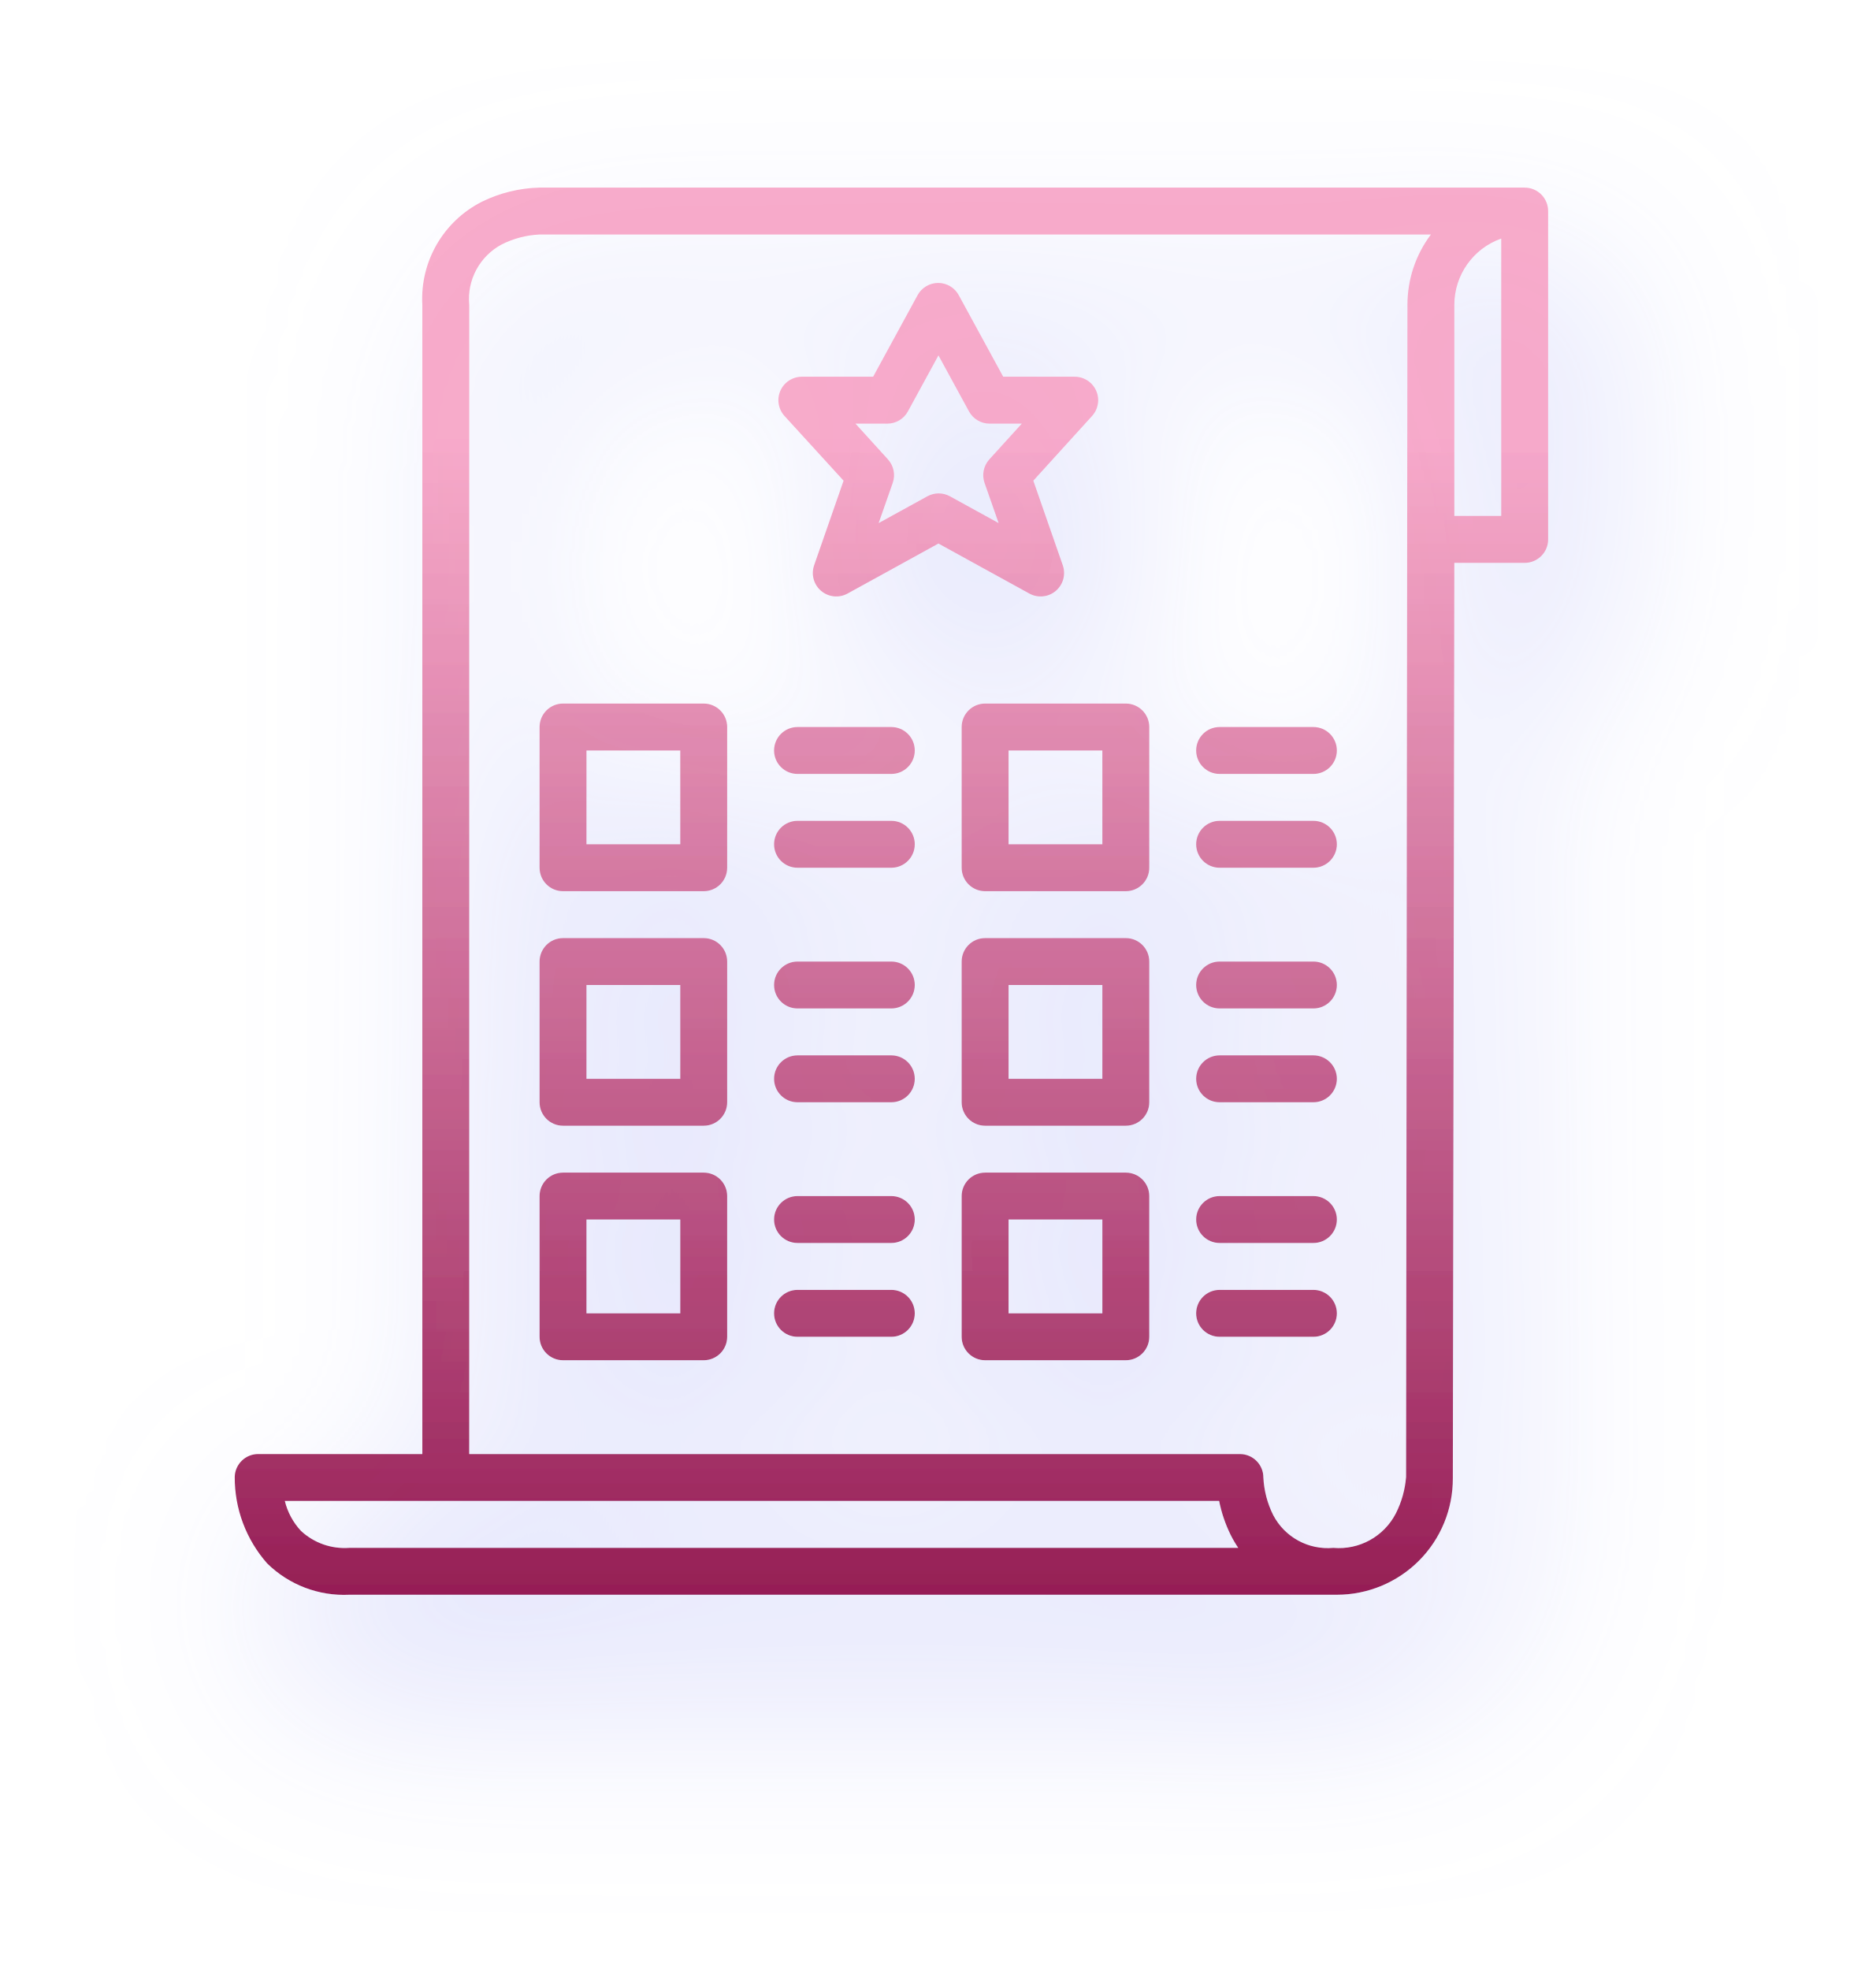
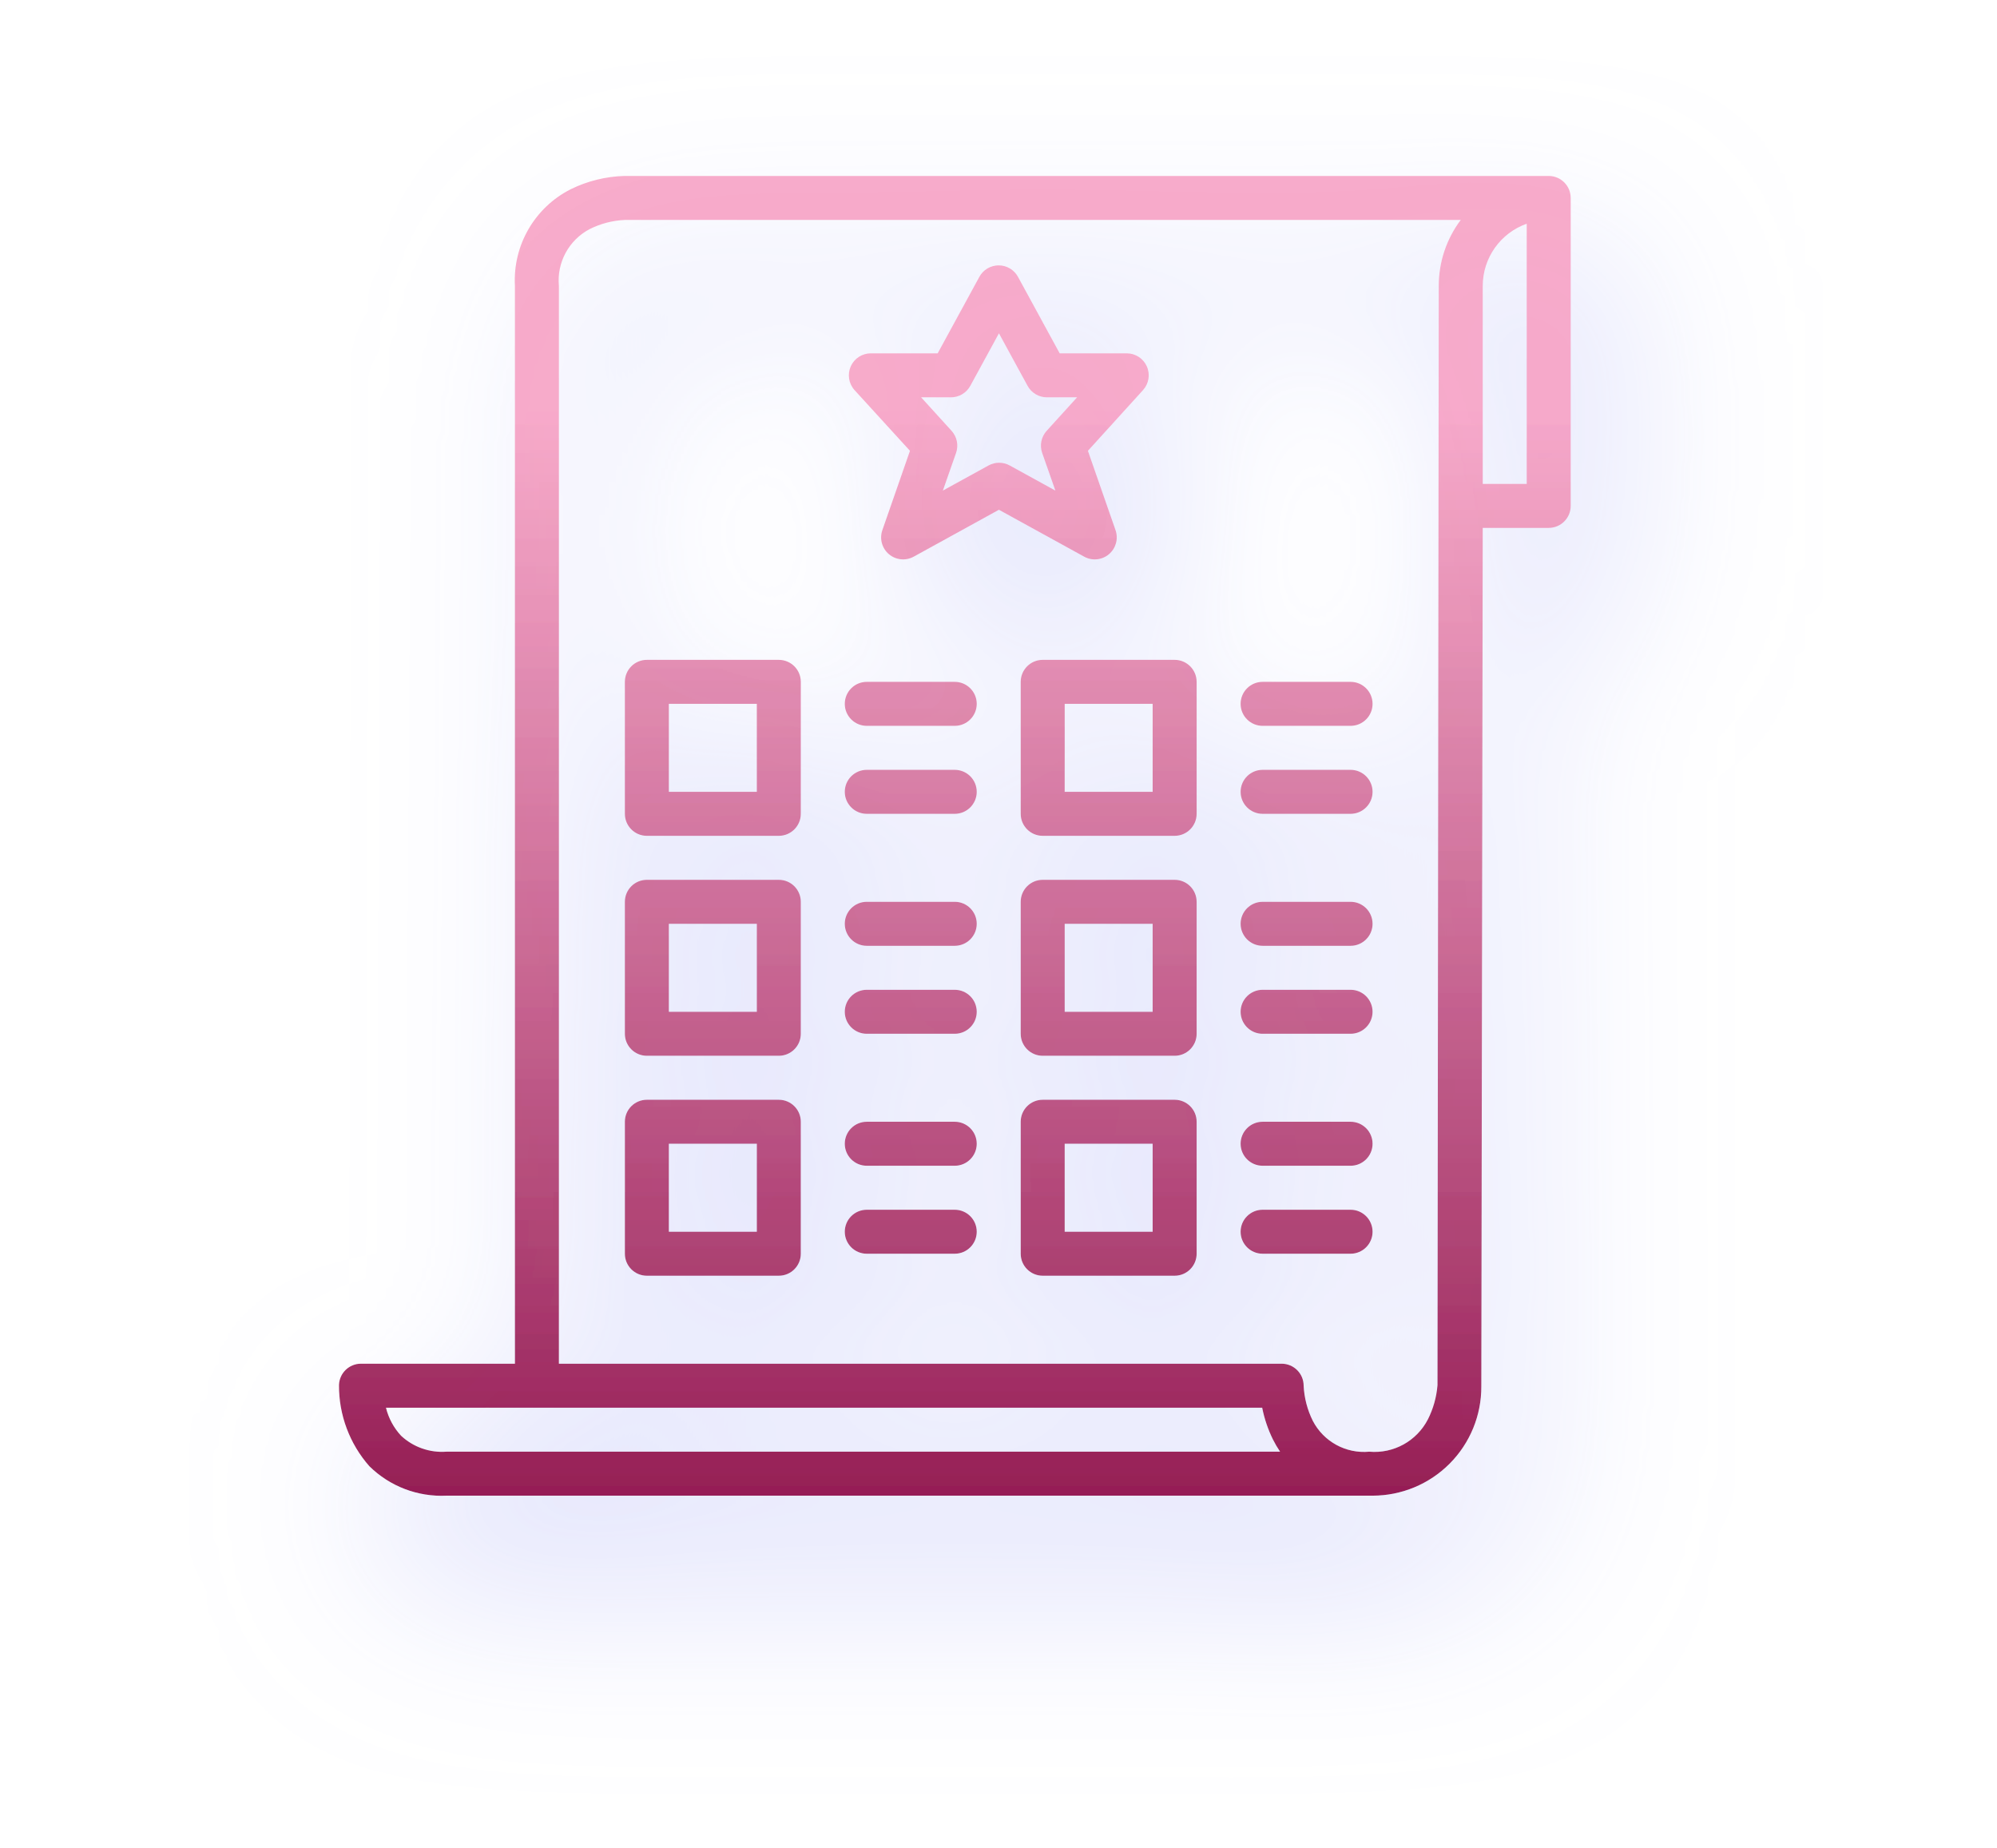
- <svg xmlns="http://www.w3.org/2000/svg" width="40" height="42" viewBox="0 0 40 42">
+ <svg xmlns="http://www.w3.org/2000/svg" width="40" height="37" viewBox="0 0 40 42">
  <defs>
    <linearGradient id="linear-gradient" x1="0.5" y1="0.175" x2="0.5" y2="1" gradientUnits="objectBoundingBox">
      <stop offset="0" stop-color="#f79dc1" stop-opacity="0.851" />
      <stop offset="1" stop-color="#961f56" />
    </linearGradient>
    <filter id="wish-list" x="0" y="0" width="40" height="42" filterUnits="userSpaceOnUse">
      <feOffset dx="1" dy="2" input="SourceAlpha" />
      <feGaussianBlur stdDeviation="2" result="blur" />
      <feFlood flood-color="#aeb2f5" flood-opacity="0.651" />
      <feComposite operator="in" in2="blur" />
      <feComposite in="SourceGraphic" />
    </filter>
  </defs>
  <g transform="matrix(1, 0, 0, 1, 0, 0)" filter="url(#wish-list)">
    <path id="wish-list-2" data-name="wish-list" d="M59.495,16H38.487a2.945,2.945,0,0,0-1.22.3,2.32,2.32,0,0,0-1.272,2.2V43h-3.5a.5.5,0,0,0-.5.485,2.767,2.767,0,0,0,.69,1.845,2.338,2.338,0,0,0,1.751.67H55.495v0a2.473,2.473,0,0,0,2.473-2.484V43.5L58,24h1.5a.5.5,0,0,0,.5-.5v-7a.5.5,0,0,0-.5-.5ZM34.436,45a1.366,1.366,0,0,1-1.029-.362A1.438,1.438,0,0,1,33.063,44H52.985a2.929,2.929,0,0,0,.245.723,2.437,2.437,0,0,0,.162.277ZM57,18.5l-.029,24.989a2.09,2.09,0,0,1-.219.778A1.364,1.364,0,0,1,55.42,45a1.31,1.31,0,0,1-1.283-.7,2.016,2.016,0,0,1-.209-.8.5.5,0,0,0-.5-.5H36.995V18.5a1.32,1.32,0,0,1,.695-1.29,1.99,1.99,0,0,1,.8-.21H57.5a2.489,2.489,0,0,0-.5,1.5Zm2,4.5H58V18.5a1.5,1.5,0,0,1,1-1.414Zm-14.023-.752-.629,1.807a.5.5,0,0,0,.713.6l1.939-1.067,1.939,1.067a.5.5,0,0,0,.713-.6l-.629-1.807,1.253-1.38a.5.5,0,0,0-.37-.836H48.381l-.948-1.739a.5.5,0,0,0-.878,0l-.948,1.739h-1.52a.5.5,0,0,0-.37.836Zm.933-1.216a.5.5,0,0,0,.439-.261l.651-1.194.651,1.194a.5.5,0,0,0,.439.261h.687l-.694.764a.5.5,0,0,0-.1.5l.3.856-1.038-.571a.5.5,0,0,0-.482,0l-1.038.571.3-.856a.5.5,0,0,0-.1-.5l-.694-.764ZM38.995,31h3a.5.5,0,0,0,.5-.5v-3a.5.5,0,0,0-.5-.5h-3a.5.5,0,0,0-.5.5v3A.5.5,0,0,0,38.995,31Zm.5-3h2v2h-2Zm-.5,8h3a.5.5,0,0,0,.5-.5v-3a.5.5,0,0,0-.5-.5h-3a.5.5,0,0,0-.5.5v3A.5.5,0,0,0,38.995,36Zm.5-3h2v2h-2Zm-.5,8h3a.5.5,0,0,0,.5-.5v-3a.5.5,0,0,0-.5-.5h-3a.5.5,0,0,0-.5.5v3A.5.5,0,0,0,38.995,41Zm.5-3h2v2h-2Zm8-10.5v3a.5.5,0,0,0,.5.5h3a.5.5,0,0,0,.5-.5v-3a.5.5,0,0,0-.5-.5h-3A.5.5,0,0,0,47.495,27.5Zm1,.5h2v2h-2Zm2.5,4h-3a.5.5,0,0,0-.5.5v3a.5.5,0,0,0,.5.5h3a.5.5,0,0,0,.5-.5v-3A.5.5,0,0,0,50.995,32Zm-.5,3h-2V33h2Zm.5,2h-3a.5.5,0,0,0-.5.5v3a.5.5,0,0,0,.5.5h3a.5.5,0,0,0,.5-.5v-3A.5.5,0,0,0,50.995,37Zm-.5,3h-2V38h2Zm-7-12a.5.5,0,0,1,.5-.5h2a.5.5,0,0,1,0,1h-2A.5.5,0,0,1,43.495,28Zm0,2a.5.5,0,0,1,.5-.5h2a.5.5,0,0,1,0,1h-2A.5.5,0,0,1,43.495,30Zm0,3a.5.5,0,0,1,.5-.5h2a.5.5,0,0,1,0,1h-2A.5.5,0,0,1,43.495,33Zm0,2a.5.5,0,0,1,.5-.5h2a.5.5,0,0,1,0,1h-2A.5.5,0,0,1,43.495,35Zm0,3a.5.5,0,0,1,.5-.5h2a.5.5,0,0,1,0,1h-2A.5.5,0,0,1,43.495,38Zm0,2a.5.5,0,0,1,.5-.5h2a.5.5,0,0,1,0,1h-2A.5.5,0,0,1,43.495,40Zm9-12a.5.5,0,0,1,.5-.5h2a.5.5,0,0,1,0,1h-2A.5.5,0,0,1,52.495,28Zm0,2a.5.5,0,0,1,.5-.5h2a.5.5,0,0,1,0,1h-2A.5.5,0,0,1,52.495,30Zm0,3a.5.5,0,0,1,.5-.5h2a.5.5,0,0,1,0,1h-2A.5.5,0,0,1,52.495,33Zm0,2a.5.5,0,0,1,.5-.5h2a.5.5,0,0,1,0,1h-2A.5.5,0,0,1,52.495,35Zm0,3a.5.5,0,0,1,.5-.5h2a.5.5,0,0,1,0,1h-2A.5.5,0,0,1,52.495,38Zm0,2a.5.5,0,0,1,.5-.5h2a.5.5,0,0,1,0,1h-2A.5.5,0,0,1,52.495,40Z" transform="translate(-26.99 -12)" fill="url(#linear-gradient)" />
  </g>
</svg>
